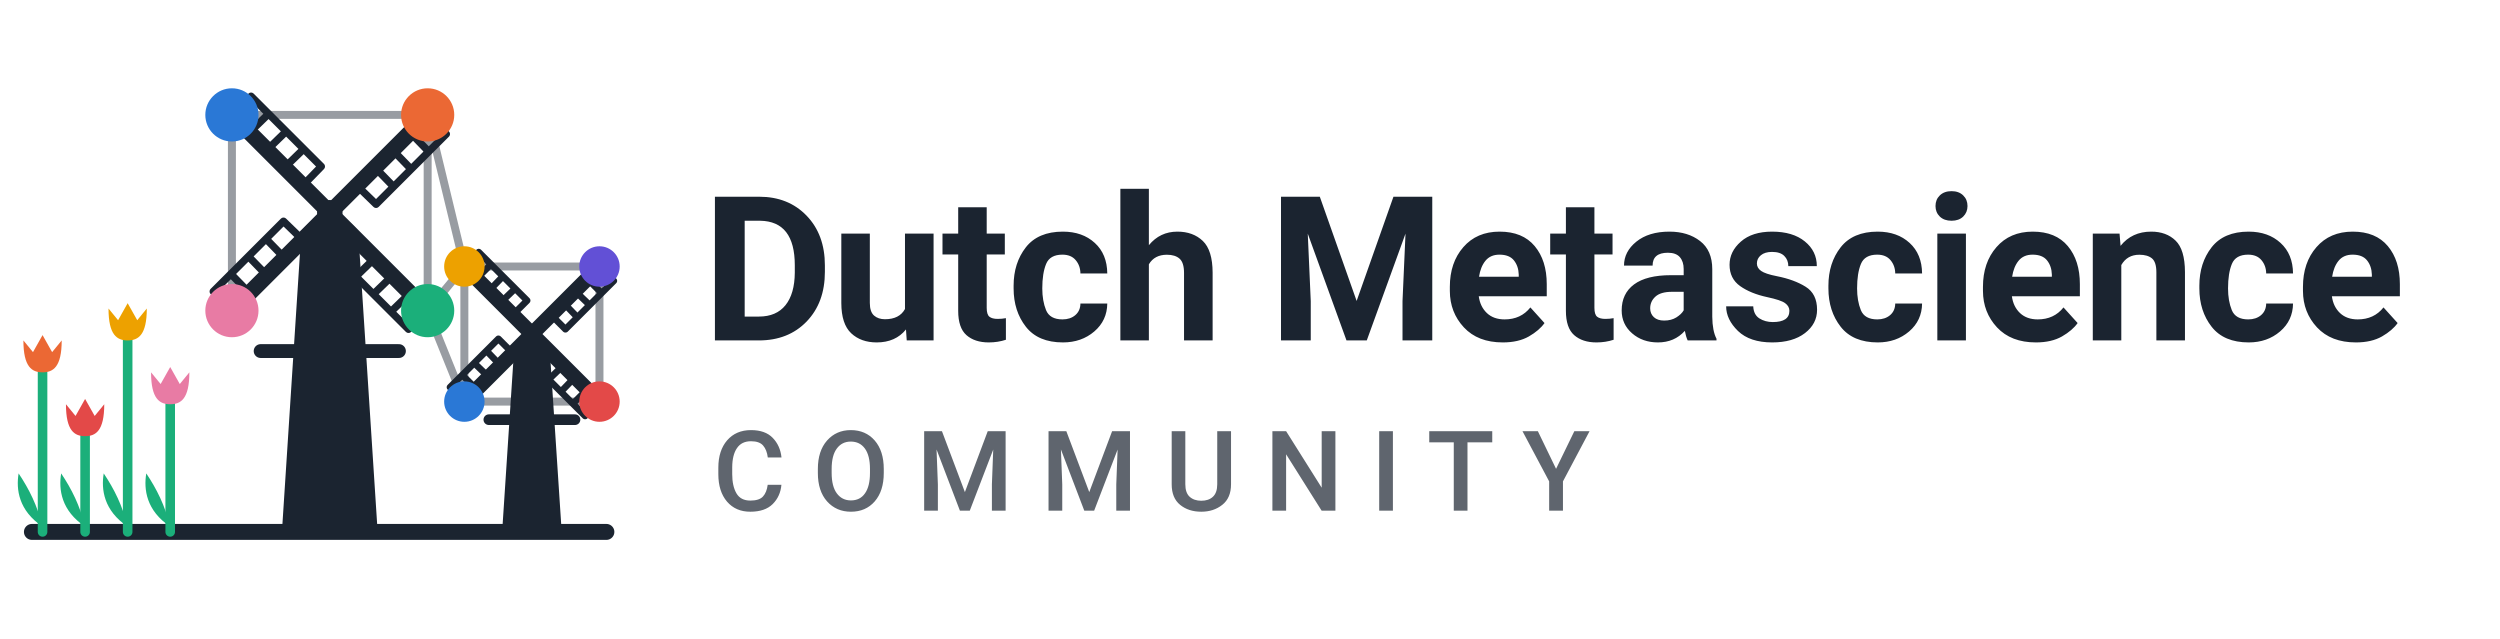
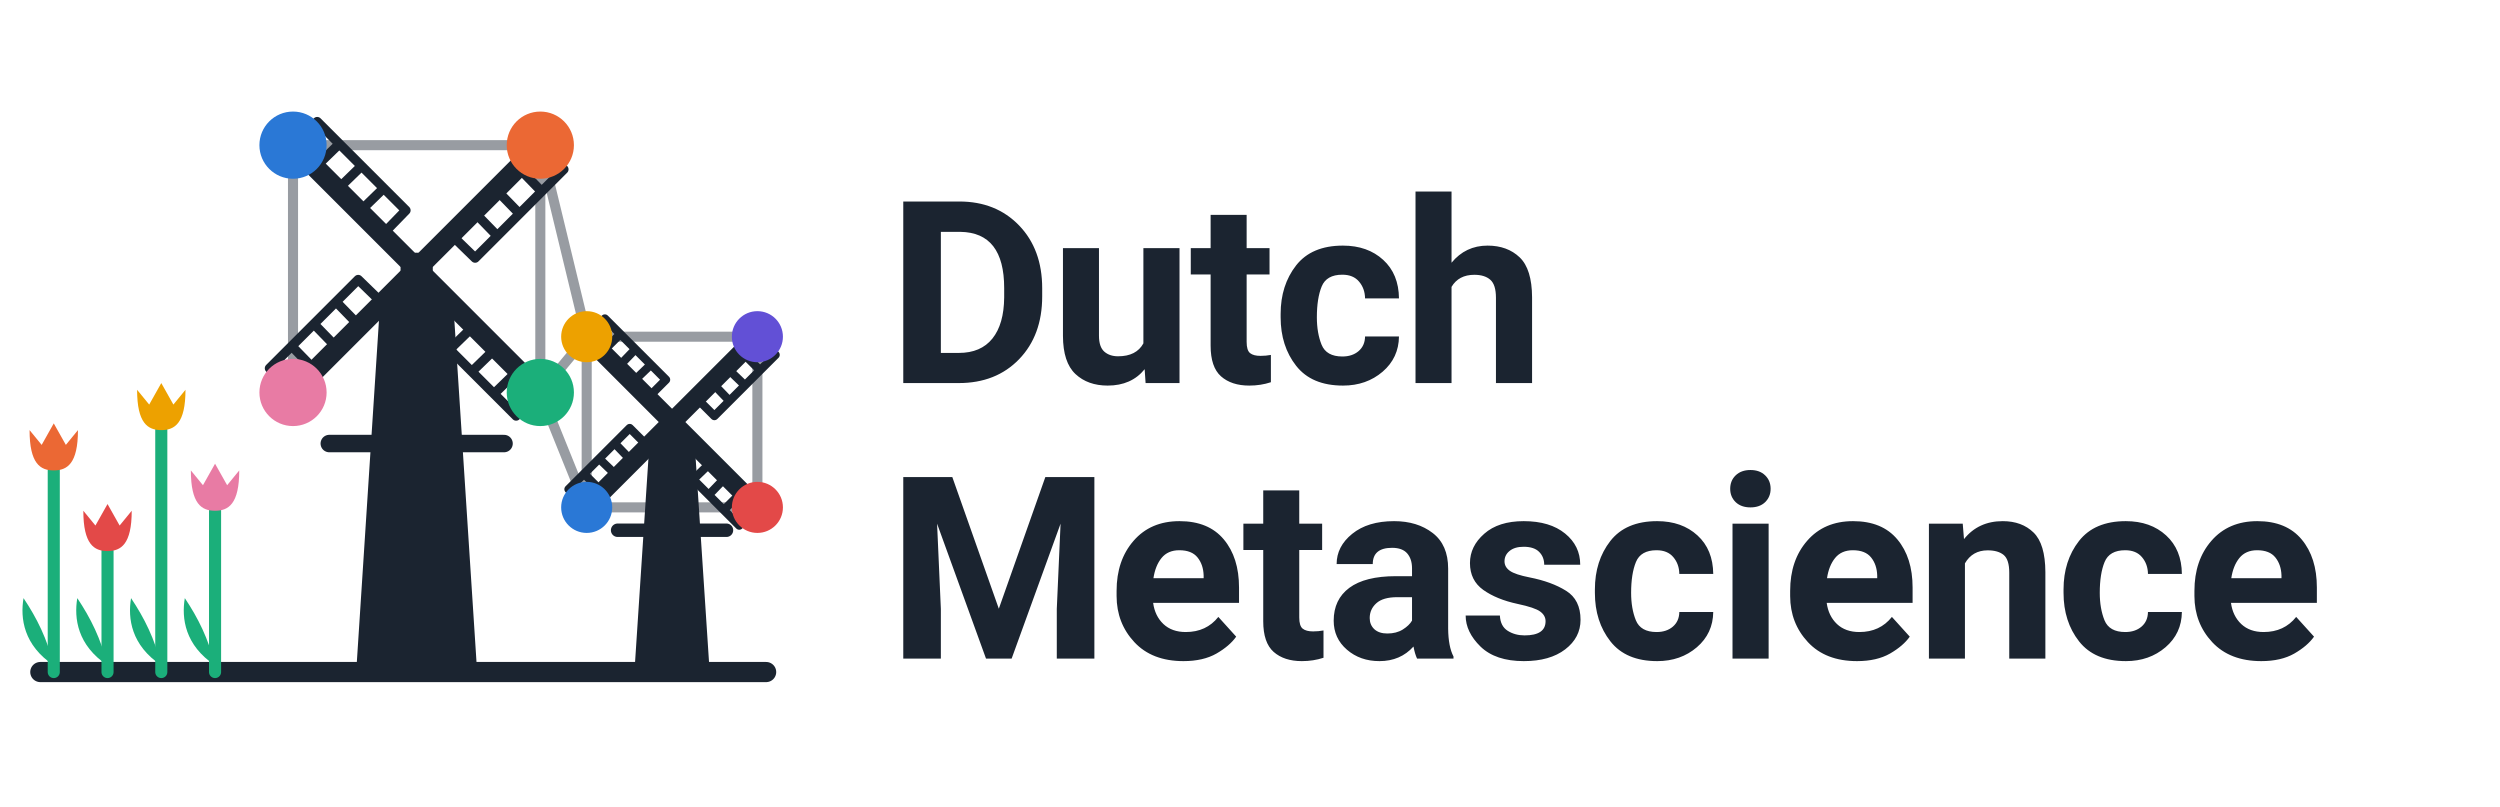
- <svg xmlns="http://www.w3.org/2000/svg" viewBox="0 0 470 120" role="img" aria-label="Dutch Metascience Community">
+ <svg xmlns="http://www.w3.org/2000/svg" viewBox="0 0 372 120" role="img" aria-label="Dutch Metascience">
  <style>.ink { fill: #1b2430; } .ink-line { stroke: #1b2430; } .name { font-family: system-ui, -apple-system, "Segoe UI", Roboto, sans-serif; }</style>
  <g>
    <path d="M6 100 H114" class="ink-line" stroke-width="3" stroke-linecap="round" />
    <path d="M43.6 21.6 L80.4 21.6 M80.4 21.6 L80.4 58.4 M43.6 58.4 L43.6 21.6 M87.3 50.1 L112.7 50.1 M112.7 50.1 L112.7 75.5 M112.7 75.5 L87.3 75.5 M87.3 75.5 L87.3 50.1 M80.4 58.4 L87.3 75.5 M80.4 58.4 L87.3 50.1 M80.4 21.6 L87.3 50.1" fill="none" class="ink-line" stroke-width="1.5" stroke-linecap="round" opacity="0.45" />
    <polygon points="53,100 71,100 67.5,46 56.5,46" class="ink" />
    <path d="M49 66 H75" class="ink-line" stroke-width="2.6" stroke-linecap="round" />
    <path d="M54.5 46.5 Q62 34 69.5 46.5 Z" class="ink" />
    <circle cx="62" cy="40" r="2.4" class="ink" />
    <polygon points="94.4,100 105.6,100 103.4,66.5 96.6,66.5" class="ink" />
    <path d="M91.9 78.9 H108.1" class="ink-line" stroke-width="2" stroke-linecap="round" />
    <path d="M95.4 66.8 Q100 59.1 104.7 66.8 Z" class="ink" />
    <circle cx="100" cy="62.8" r="1.9" class="ink" />
    <path d="M62 40 L43.6 21.6" class="ink-line" stroke-width="3" stroke-linecap="round" />
    <path d="M56.9 34.9 L43.6 21.6 L47.2 18.1 L60.4 31.3 Z M53.5 31.5 L57.1 28 M50.2 28.2 L53.8 24.7 M46.9 24.9 L50.5 21.4" fill="none" class="ink-line" stroke-width="1.4" stroke-linejoin="round" />
    <path d="M62 40 L80.4 21.6" class="ink-line" stroke-width="3" stroke-linecap="round" />
    <path d="M67.1 34.9 L80.4 21.6 L83.9 25.2 L70.7 38.4 Z M70.5 31.5 L74 35.1 M73.8 28.2 L77.3 31.8 M77.1 24.9 L80.6 28.5" fill="none" class="ink-line" stroke-width="1.4" stroke-linejoin="round" />
    <path d="M62 40 L80.4 58.4" class="ink-line" stroke-width="3" stroke-linecap="round" />
    <path d="M67.1 45.1 L80.4 58.4 L76.8 61.9 L63.6 48.7 Z M70.5 48.5 L66.9 52 M73.8 51.8 L70.2 55.3 M77.1 55.1 L73.5 58.6" fill="none" class="ink-line" stroke-width="1.4" stroke-linejoin="round" />
    <path d="M62 40 L43.6 58.4" class="ink-line" stroke-width="3" stroke-linecap="round" />
    <path d="M56.9 45.1 L43.6 58.4 L40.1 54.8 L53.3 41.6 Z M53.5 48.5 L50 44.9 M50.2 51.8 L46.7 48.2 M46.9 55.1 L43.4 51.5" fill="none" class="ink-line" stroke-width="1.4" stroke-linejoin="round" />
    <path d="M100 62.8 L87.3 50.1" class="ink-line" stroke-width="2.8" stroke-linecap="round" />
    <path d="M96.4 59.2 L87.3 50.1 L90 47.4 L99.1 56.5 Z M94.1 56.9 L96.8 54.3 M91.9 54.7 L94.5 52 M89.6 52.4 L92.3 49.7" fill="none" class="ink-line" stroke-width="1.25" stroke-linejoin="round" />
    <path d="M100 62.8 L112.7 50.1" class="ink-line" stroke-width="2.8" stroke-linecap="round" />
    <path d="M103.6 59.2 L112.7 50.1 L115.4 52.8 L106.3 61.9 Z M105.9 56.9 L108.5 59.6 M108.1 54.7 L110.8 57.3 M110.4 52.4 L113.1 55.1" fill="none" class="ink-line" stroke-width="1.25" stroke-linejoin="round" />
    <path d="M100 62.8 L112.7 75.5" class="ink-line" stroke-width="2.8" stroke-linecap="round" />
    <path d="M103.6 66.4 L112.7 75.5 L110 78.2 L100.9 69.1 Z M105.9 68.7 L103.2 71.3 M108.1 70.9 L105.5 73.6 M110.4 73.2 L107.7 75.9" fill="none" class="ink-line" stroke-width="1.25" stroke-linejoin="round" />
    <path d="M100 62.8 L87.3 75.5" class="ink-line" stroke-width="2.8" stroke-linecap="round" />
    <path d="M96.4 66.4 L87.3 75.5 L84.6 72.8 L93.7 63.7 Z M94.1 68.7 L91.5 66 M91.9 70.9 L89.2 68.3 M89.6 73.2 L86.9 70.5" fill="none" class="ink-line" stroke-width="1.25" stroke-linejoin="round" />
    <circle cx="43.6" cy="21.6" r="5" fill="#2a78d6" />
    <circle cx="80.4" cy="21.6" r="5" fill="#eb6834" />
    <circle cx="80.4" cy="58.4" r="5" fill="#1baf7a" />
    <circle cx="43.6" cy="58.4" r="5" fill="#e87ba4" />
    <circle cx="87.3" cy="50.1" r="3.8" fill="#eda100" />
    <circle cx="112.7" cy="50.1" r="3.8" fill="#6250d6" />
    <circle cx="112.7" cy="75.5" r="3.8" fill="#e34948" />
    <circle cx="87.3" cy="75.5" r="3.8" fill="#2a78d6" />
    <path d="M8 100 V70" stroke="#1baf7a" stroke-width="1.8" stroke-linecap="round" />
    <path d="M8 99 C3.5 96 3 92 3.5 89 C5.5 92 7 95 8 99 Z" fill="#1baf7a" />
    <path d="M4.4 64 L6.2 66.2 L8 63 L9.8 66.2 L11.6 64 C11.6 69 10 70 8 70 C6 70 4.4 69 4.4 64 Z" fill="#eb6834" />
    <path d="M16 100 V82" stroke="#1baf7a" stroke-width="1.8" stroke-linecap="round" />
    <path d="M16 99 C11.5 96 11 92 11.5 89 C13.5 92 15 95 16 99 Z" fill="#1baf7a" />
    <path d="M12.4 76 L14.2 78.2 L16 75 L17.8 78.2 L19.6 76 C19.6 81 18 82 16 82 C14 82 12.4 81 12.4 76 Z" fill="#e34948" />
    <path d="M24 100 V64" stroke="#1baf7a" stroke-width="1.8" stroke-linecap="round" />
    <path d="M24 99 C19.5 96 19 92 19.5 89 C21.5 92 23 95 24 99 Z" fill="#1baf7a" />
    <path d="M20.4 58 L22.2 60.2 L24 57 L25.8 60.2 L27.6 58 C27.6 63 26 64 24 64 C22 64 20.4 63 20.4 58 Z" fill="#eda100" />
    <path d="M32 100 V76" stroke="#1baf7a" stroke-width="1.8" stroke-linecap="round" />
    <path d="M32 99 C27.5 96 27 92 27.5 89 C29.5 92 31 95 32 99 Z" fill="#1baf7a" />
    <path d="M28.4 70 L30.2 72.2 L32 69 L33.8 72.2 L35.6 70 C35.6 75 34 76 32 76 C30 76 28.4 75 28.4 70 Z" fill="#e87ba4" />
  </g>
-   <text x="132" y="64" class="ink name" font-size="38" font-weight="700" letter-spacing="-0.5">Dutch Metascience</text>
-   <text x="134" y="96" class="ink name" font-size="21" font-weight="500" letter-spacing="5" opacity="0.7">COMMUNITY</text>
+   <text x="132" y="57" class="ink name" font-size="38" font-weight="700" letter-spacing="-0.5">Dutch</text>
+   <text x="132" y="98" class="ink name" font-size="38" font-weight="700" letter-spacing="-0.5">Metascience</text>
</svg>
